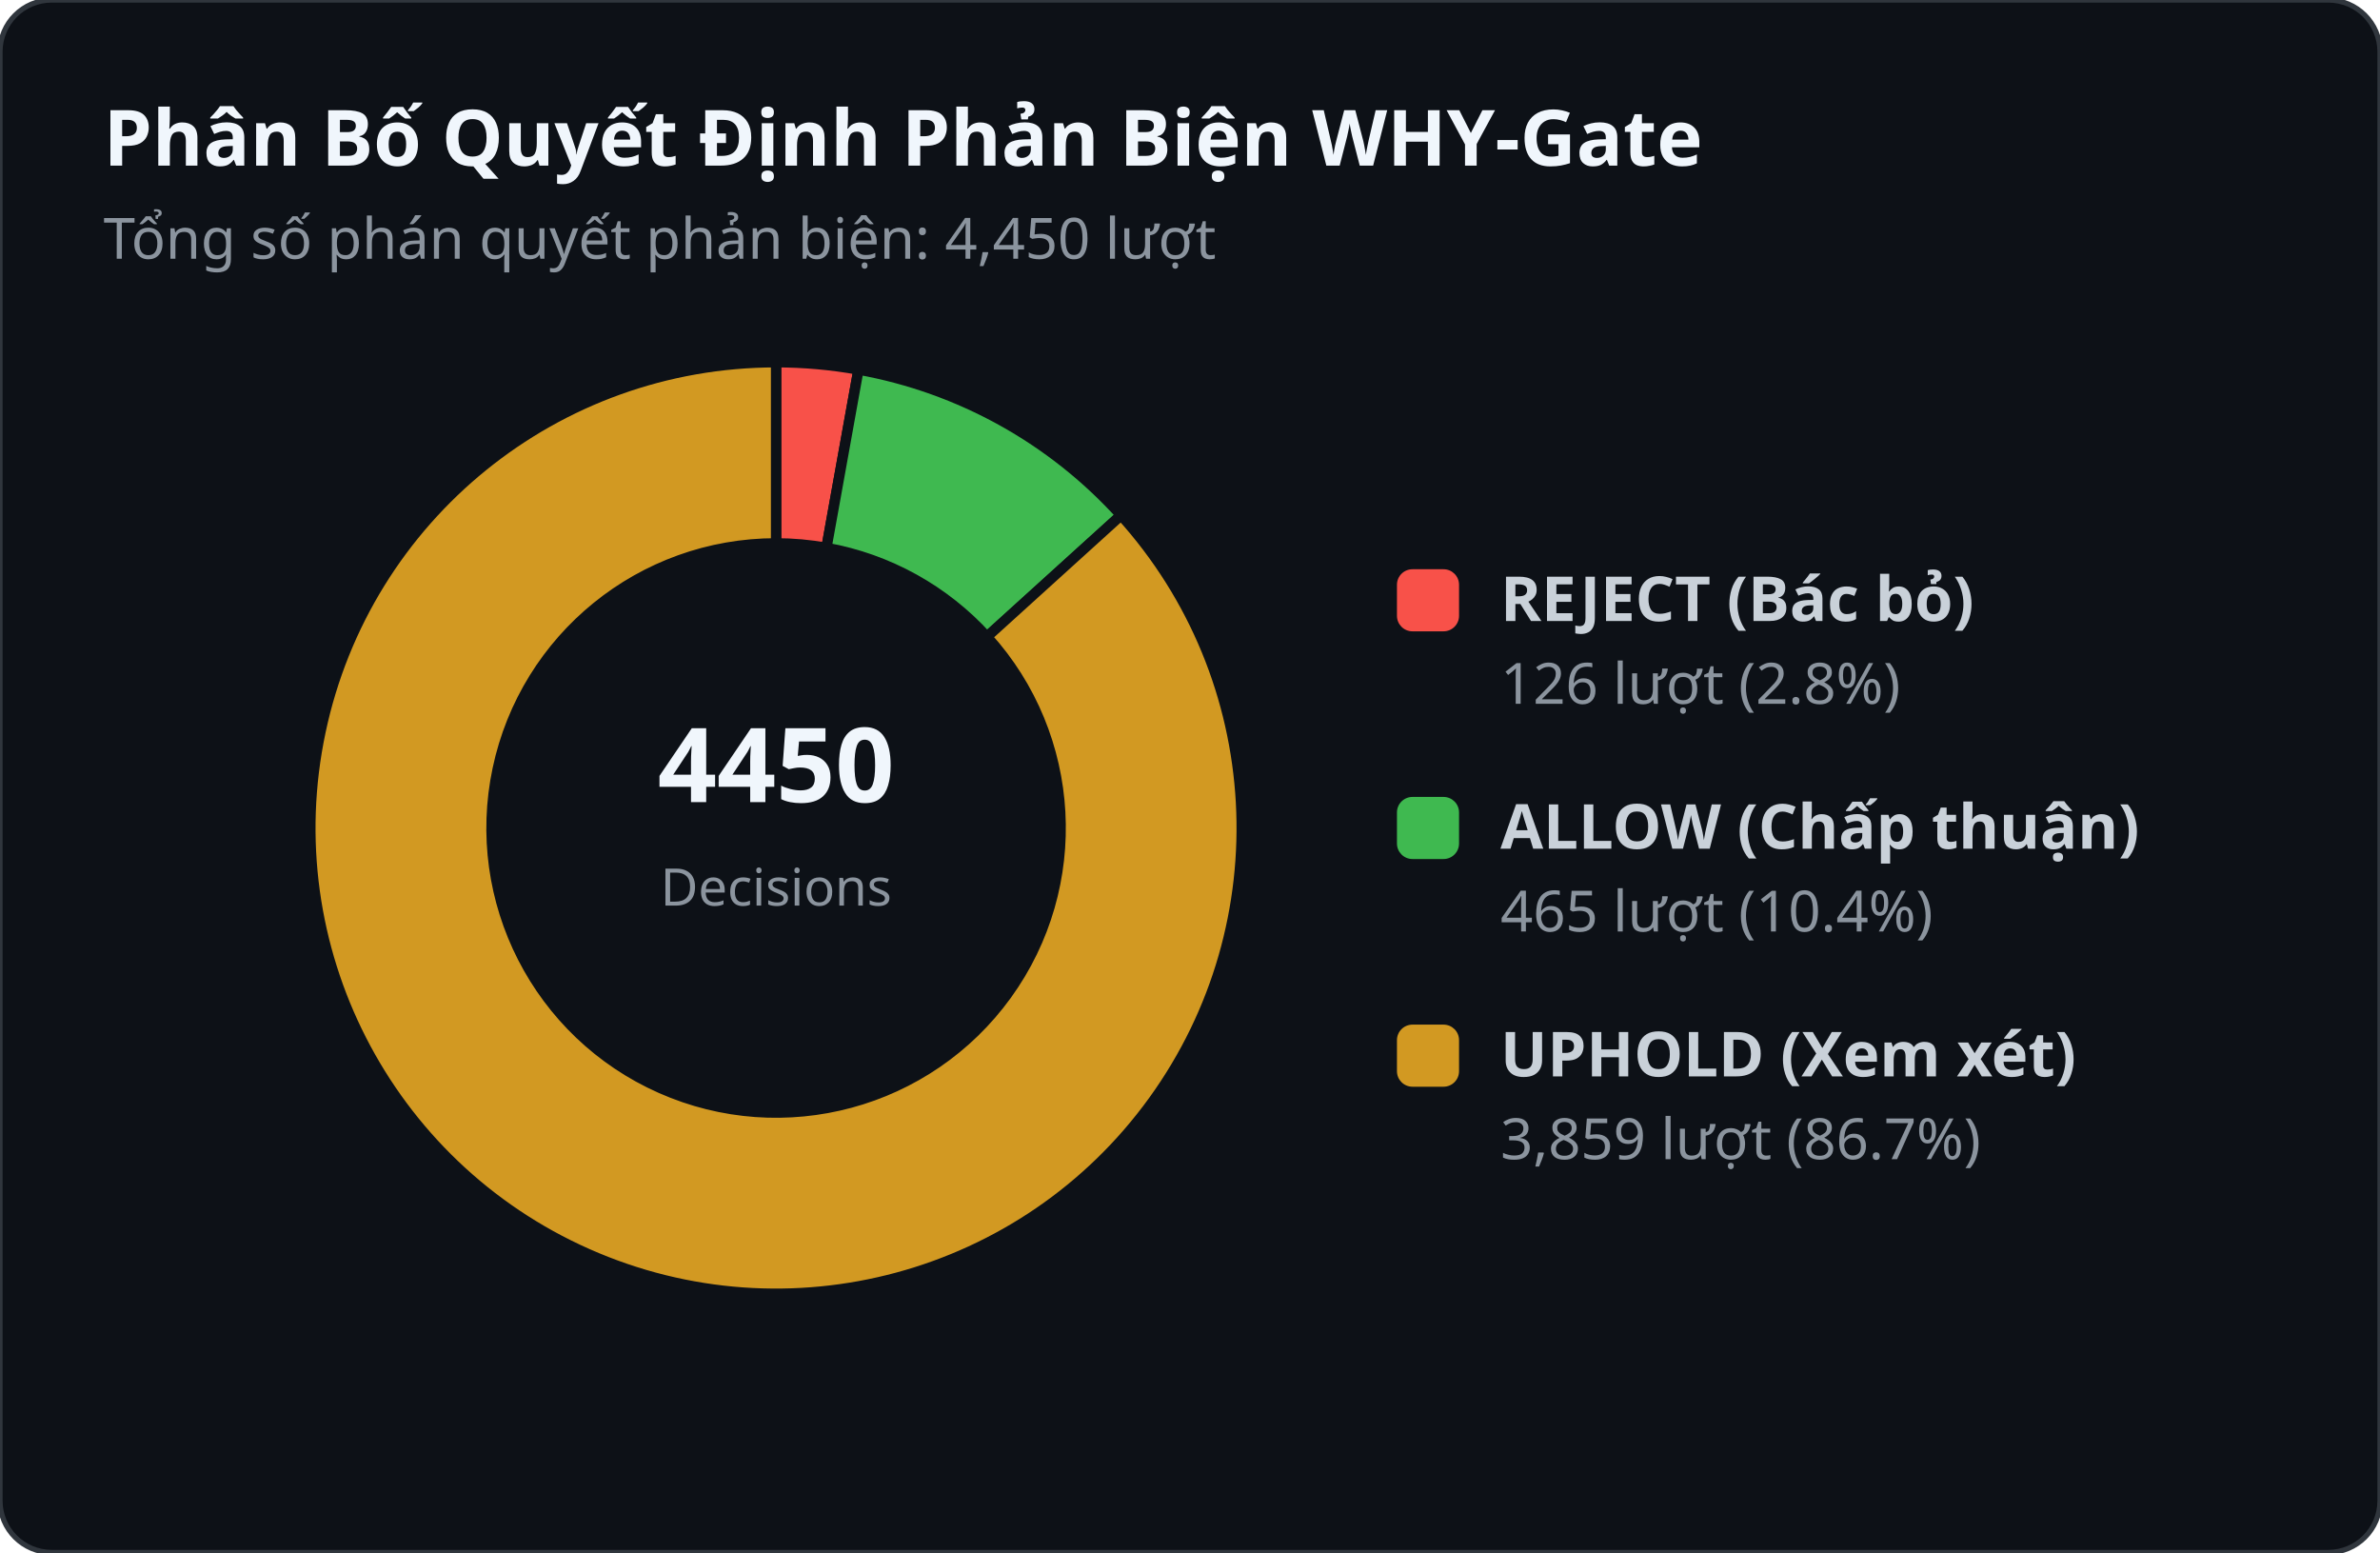
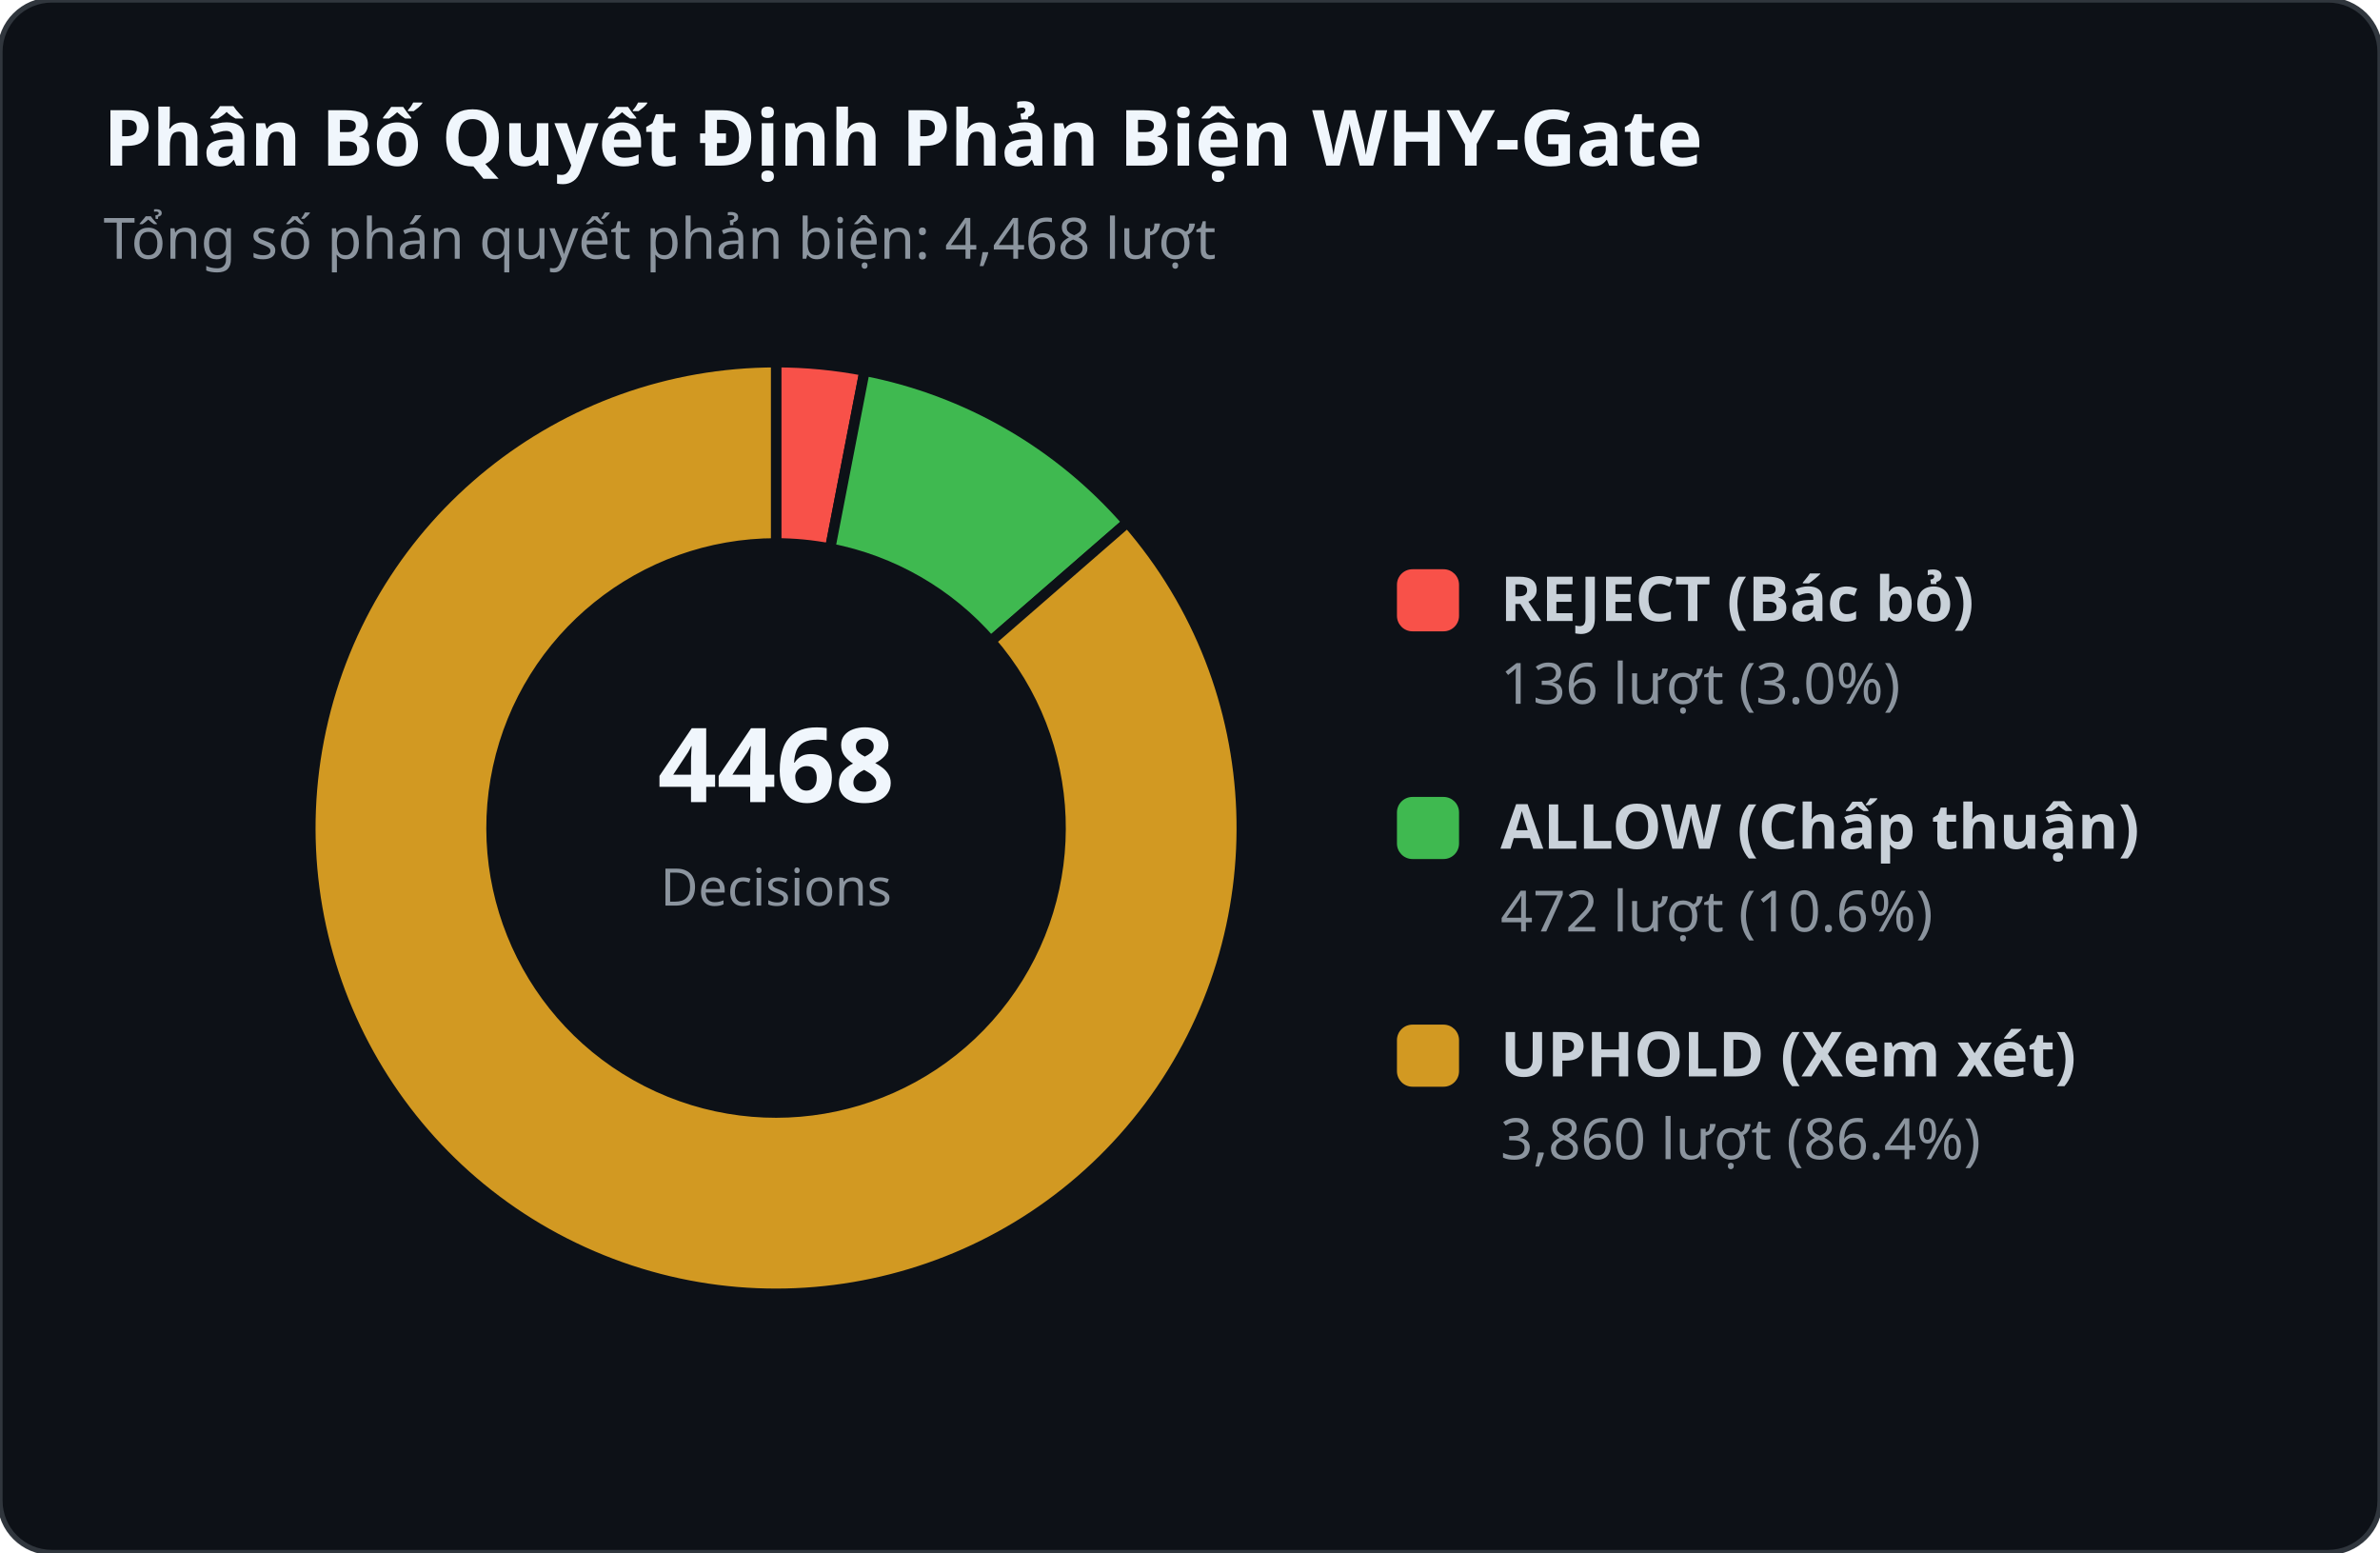
<svg xmlns="http://www.w3.org/2000/svg" width="460" height="300" viewBox="0 0 460 300">
  <rect width="460" height="300" rx="10" fill="#0d1117" stroke="#30363d" stroke-width="1" />
  <text x="20" y="32" font-family="sans-serif" font-size="15" font-weight="600" fill="#f0f6fc">Phân Bố Quyết Định Phản Biện WHY-Gate</text>
-   <text x="20" y="50" font-family="sans-serif" font-size="11" fill="#8b949e">Tổng số phán quyết phản biện: 4,450 lượt</text>
+   <text x="20" y="50" font-family="sans-serif" font-size="11" fill="#8b949e">Tổng số phán quyết phản biện: 4,468 lượt</text>
  <circle cx="150" cy="160" r="90" fill="none" stroke="#30363d" stroke-width="1" />
-   <path d="M 150.00 70.00 A 90 90 0 0 1 165.93 71.42 L 159.73 105.87 A 55 55 0 0 0 150.00 105.00 Z" fill="#f85149" stroke="#0d1117" stroke-width="2" />
-   <path d="M 165.93 71.42 A 90 90 0 0 1 216.68 99.56 L 190.75 123.06 A 55 55 0 0 0 159.73 105.87 Z" fill="#3fb950" stroke="#0d1117" stroke-width="2" />
-   <path d="M 216.68 99.56 A 90 90 0 1 1 150.00 70.00 L 150.00 105.00 A 55 55 0 1 0 190.75 123.06 Z" fill="#d29922" stroke="#0d1117" stroke-width="2" />
-   <text x="150" y="155" text-anchor="middle" font-family="sans-serif" font-size="20" font-weight="700" fill="#f0f6fc">4450</text>
+   <path d="M 150.00 70.00 A 90 90 0 0 1 167.11 71.64 L 160.45 106.00 A 55 55 0 0 0 150.00 105.00 Z" fill="#f85149" stroke="#0d1117" stroke-width="2" />
+   <path d="M 167.11 71.64 A 90 90 0 0 1 217.91 100.94 L 191.50 123.91 A 55 55 0 0 0 160.45 106.00 Z" fill="#3fb950" stroke="#0d1117" stroke-width="2" />
+   <path d="M 217.91 100.94 A 90 90 0 1 1 150.00 70.00 L 150.00 105.00 A 55 55 0 1 0 191.50 123.91 Z" fill="#d29922" stroke="#0d1117" stroke-width="2" />
+   <text x="150" y="155" text-anchor="middle" font-family="sans-serif" font-size="20" font-weight="700" fill="#f0f6fc">4468</text>
  <text x="150" y="175" text-anchor="middle" font-family="sans-serif" font-size="10" fill="#8b949e">Decisions</text>
  <rect x="270" y="110" width="12" height="12" rx="3" fill="#f85149" />
  <text x="290" y="120" font-family="sans-serif" font-size="12" font-weight="600" fill="#c9d1d9">REJECT (Bác bỏ)</text>
-   <text x="290" y="136" font-family="sans-serif" font-size="11" fill="#8b949e">126 lượt (2.8%)</text>
+   <text x="290" y="136" font-family="sans-serif" font-size="11" fill="#8b949e">136 lượt (3.0%)</text>
  <rect x="270" y="154" width="12" height="12" rx="3" fill="#3fb950" />
  <text x="290" y="164" font-family="sans-serif" font-size="12" font-weight="600" fill="#c9d1d9">ALLOW (Chấp thuận)</text>
-   <text x="290" y="180" font-family="sans-serif" font-size="11" fill="#8b949e">465 lượt (10.4%)</text>
+   <text x="290" y="180" font-family="sans-serif" font-size="11" fill="#8b949e">472 lượt (10.6%)</text>
  <rect x="270" y="198" width="12" height="12" rx="3" fill="#d29922" />
  <text x="290" y="208" font-family="sans-serif" font-size="12" font-weight="600" fill="#c9d1d9">UPHOLD (Xem xét)</text>
-   <text x="290" y="224" font-family="sans-serif" font-size="11" fill="#8b949e">3,859 lượt (86.7%)</text>
+   <text x="290" y="224" font-family="sans-serif" font-size="11" fill="#8b949e">3,860 lượt (86.4%)</text>
</svg>
